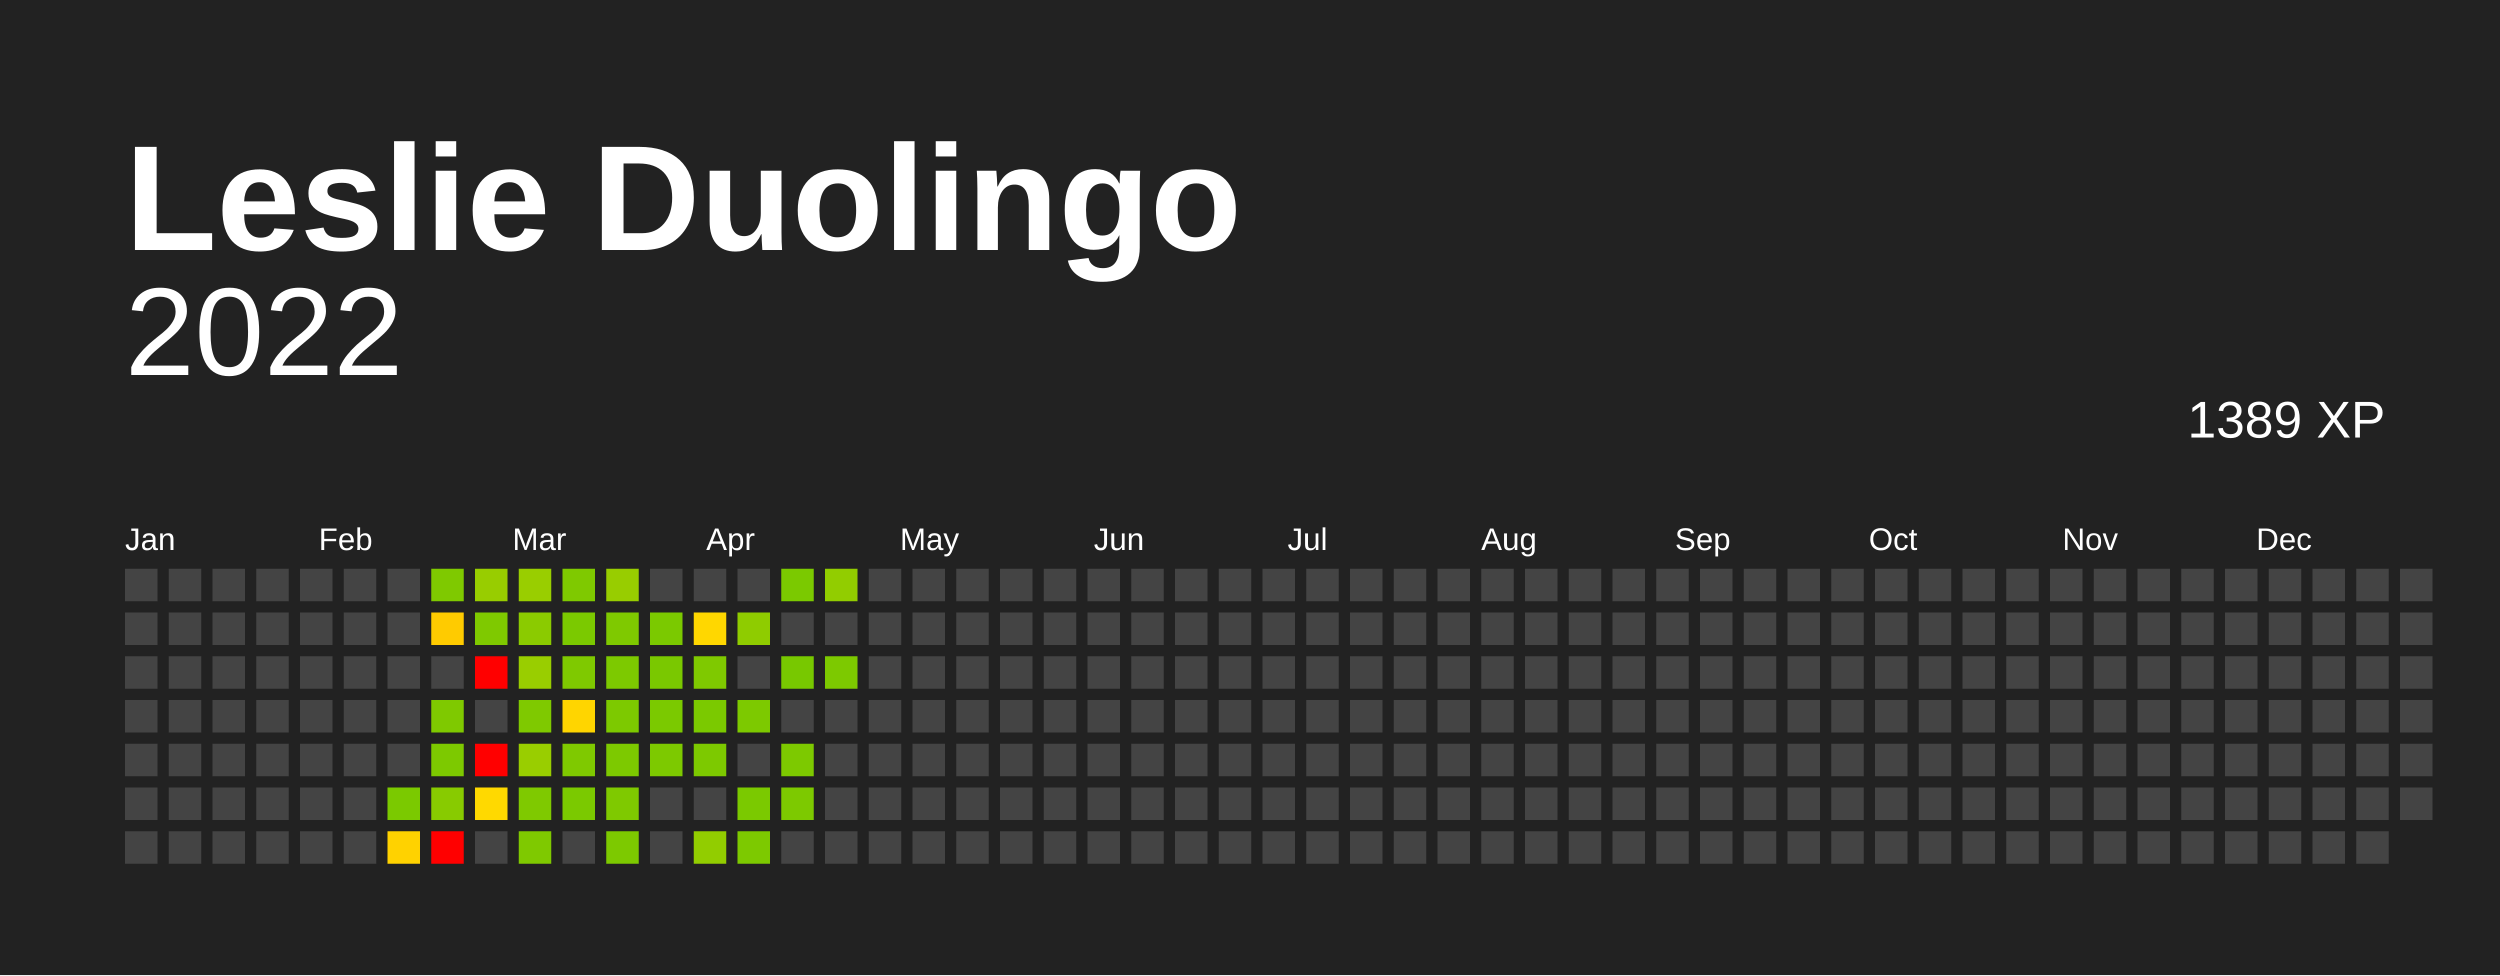
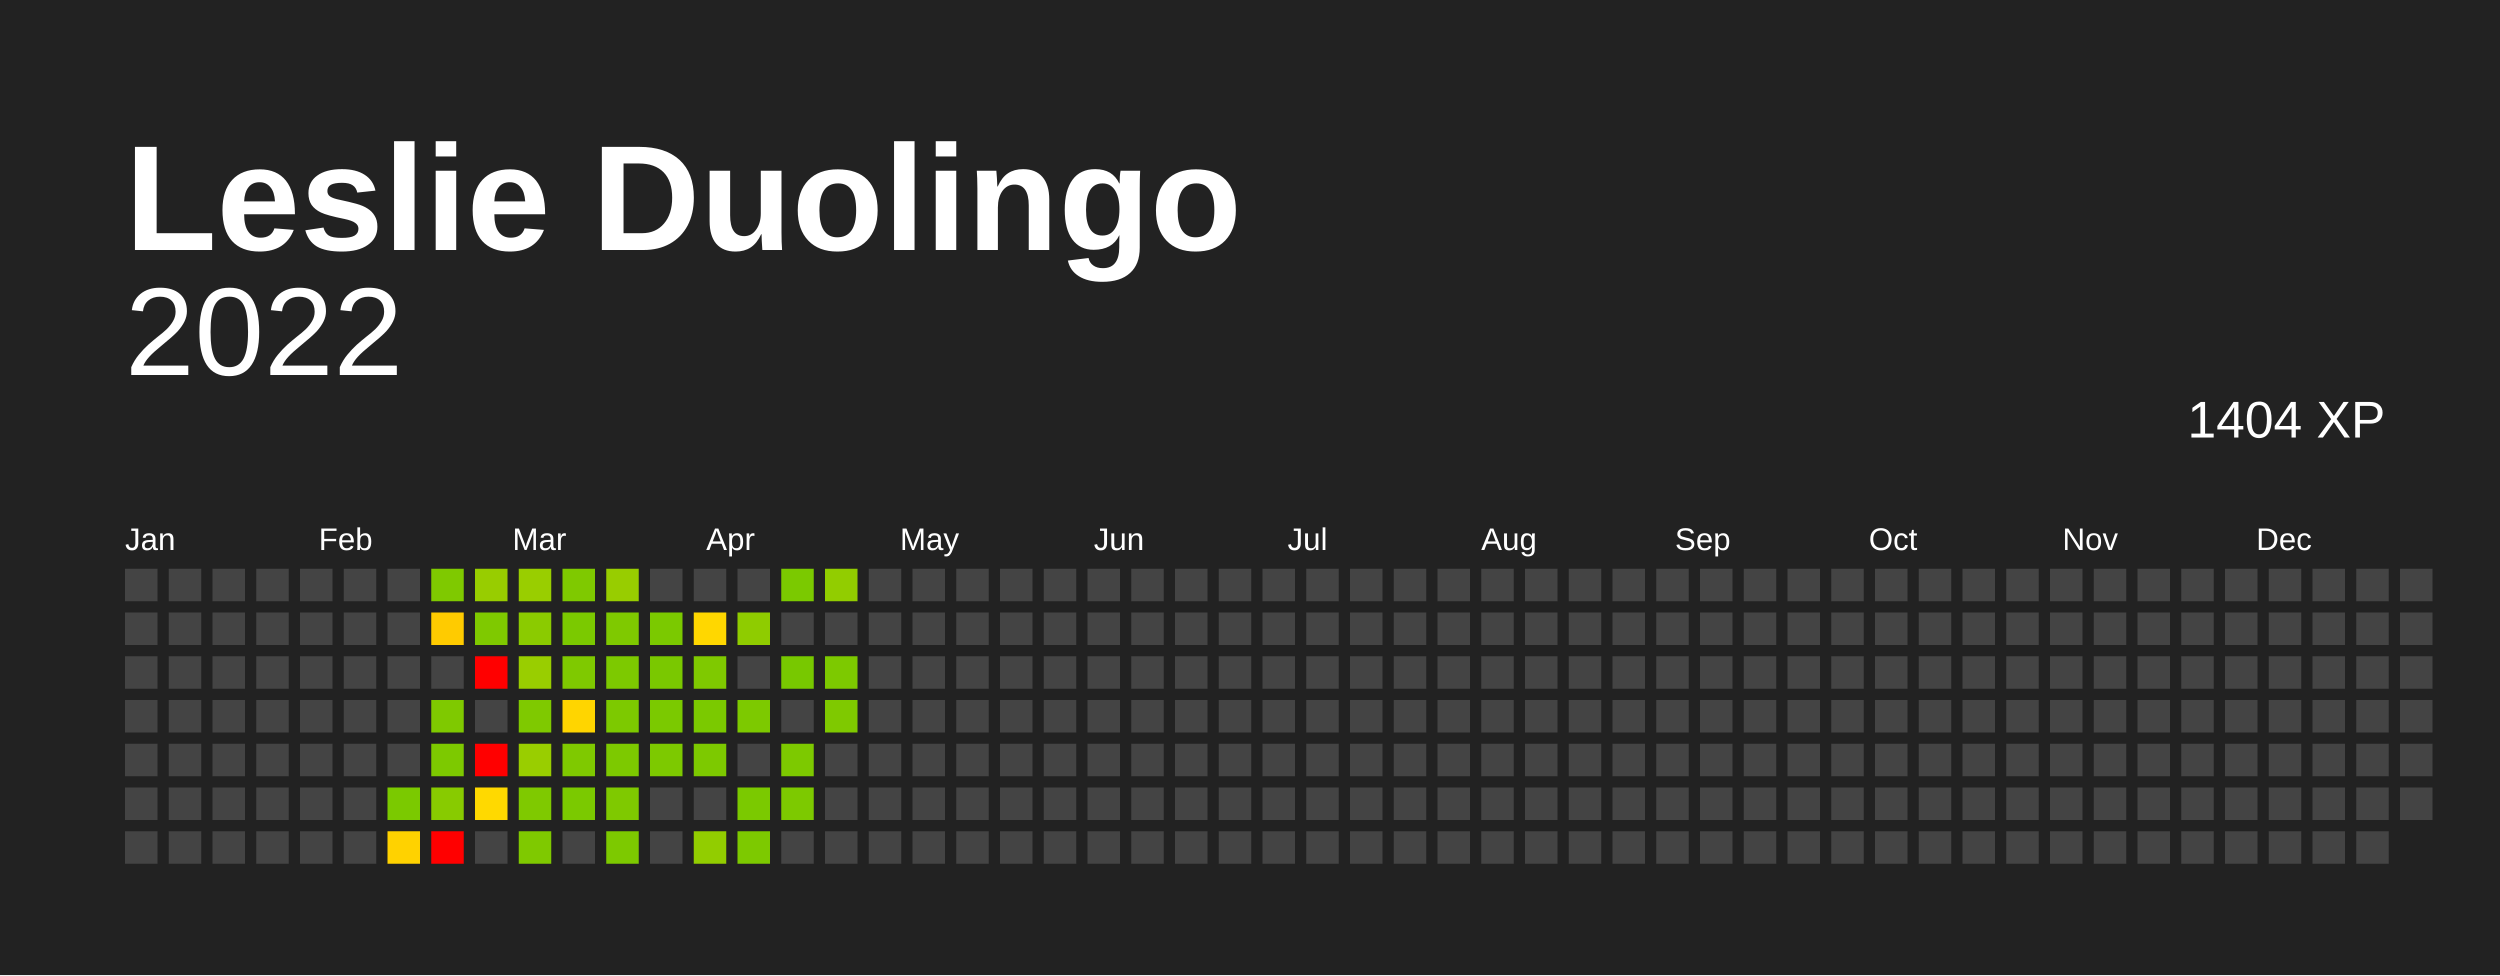
<svg xmlns="http://www.w3.org/2000/svg" baseProfile="full" height="78mm" version="1.1" viewBox="0,0,200,78" width="200mm">
  <defs />
  <rect fill="#222222" height="78" width="200" x="0" y="0" />
  <text fill="#FFFFFF" style="font-size:12px; font-family:Arial; font-weight:bold;" x="10" y="20">Leslie Duolingo</text>
  <text alignment-baseline="hanging" fill="#FFFFFF" style="font-size:10.0px; font-family:Arial;" x="10" y="30">2022</text>
-   <text alignment-baseline="hanging" fill="#FFFFFF" style="font-size:4.125px; font-family:Arial;" x="175" y="35">1389 XP</text>
+   <text alignment-baseline="hanging" fill="#FFFFFF" style="font-size:4.125px; font-family:Arial;" x="175" y="35">1404 XP</text>
  <text fill="#FFFFFF" style="font-size:2.5px; font-family:Arial" x="10.0" y="44">Jan</text>
  <text fill="#FFFFFF" style="font-size:2.5px; font-family:Arial" x="25.5" y="44">Feb</text>
  <text fill="#FFFFFF" style="font-size:2.5px; font-family:Arial" x="41.0" y="44">Mar</text>
  <text fill="#FFFFFF" style="font-size:2.5px; font-family:Arial" x="56.5" y="44">Apr</text>
  <text fill="#FFFFFF" style="font-size:2.5px; font-family:Arial" x="72.0" y="44">May</text>
  <text fill="#FFFFFF" style="font-size:2.5px; font-family:Arial" x="87.5" y="44">Jun</text>
  <text fill="#FFFFFF" style="font-size:2.5px; font-family:Arial" x="103.0" y="44">Jul</text>
  <text fill="#FFFFFF" style="font-size:2.5px; font-family:Arial" x="118.5" y="44">Aug</text>
  <text fill="#FFFFFF" style="font-size:2.5px; font-family:Arial" x="134.0" y="44">Sep</text>
  <text fill="#FFFFFF" style="font-size:2.5px; font-family:Arial" x="149.5" y="44">Oct</text>
  <text fill="#FFFFFF" style="font-size:2.5px; font-family:Arial" x="165.0" y="44">Nov</text>
  <text fill="#FFFFFF" style="font-size:2.5px; font-family:Arial" x="180.5" y="44">Dec</text>
  <rect fill="#444444" height="2.6" width="2.6" x="10.0" y="45.5" />
  <rect fill="#444444" height="2.6" width="2.6" x="10.0" y="49.0" />
  <rect fill="#444444" height="2.6" width="2.6" x="10.0" y="52.5" />
  <rect fill="#444444" height="2.6" width="2.6" x="10.0" y="56.0" />
  <rect fill="#444444" height="2.6" width="2.6" x="10.0" y="59.5" />
  <rect fill="#444444" height="2.6" width="2.6" x="10.0" y="63.0" />
  <rect fill="#444444" height="2.6" width="2.6" x="10.0" y="66.5" />
  <rect fill="#444444" height="2.6" width="2.6" x="13.5" y="45.5" />
  <rect fill="#444444" height="2.6" width="2.6" x="13.5" y="49.0" />
  <rect fill="#444444" height="2.6" width="2.6" x="13.5" y="52.5" />
  <rect fill="#444444" height="2.6" width="2.6" x="13.5" y="56.0" />
  <rect fill="#444444" height="2.6" width="2.6" x="13.5" y="59.5" />
  <rect fill="#444444" height="2.6" width="2.6" x="13.5" y="63.0" />
  <rect fill="#444444" height="2.6" width="2.6" x="13.5" y="66.5" />
  <rect fill="#444444" height="2.6" width="2.6" x="17.0" y="45.5" />
  <rect fill="#444444" height="2.6" width="2.6" x="17.0" y="49.0" />
  <rect fill="#444444" height="2.6" width="2.6" x="17.0" y="52.5" />
  <rect fill="#444444" height="2.6" width="2.6" x="17.0" y="56.0" />
  <rect fill="#444444" height="2.6" width="2.6" x="17.0" y="59.5" />
  <rect fill="#444444" height="2.6" width="2.6" x="17.0" y="63.0" />
  <rect fill="#444444" height="2.6" width="2.6" x="17.0" y="66.5" />
  <rect fill="#444444" height="2.6" width="2.6" x="20.5" y="45.5" />
  <rect fill="#444444" height="2.6" width="2.6" x="20.5" y="49.0" />
  <rect fill="#444444" height="2.6" width="2.6" x="20.5" y="52.5" />
  <rect fill="#444444" height="2.6" width="2.6" x="20.5" y="56.0" />
  <rect fill="#444444" height="2.6" width="2.6" x="20.5" y="59.5" />
  <rect fill="#444444" height="2.6" width="2.6" x="20.5" y="63.0" />
  <rect fill="#444444" height="2.6" width="2.6" x="20.5" y="66.5" />
  <rect fill="#444444" height="2.6" width="2.6" x="24.0" y="45.5" />
  <rect fill="#444444" height="2.6" width="2.6" x="24.0" y="49.0" />
  <rect fill="#444444" height="2.6" width="2.6" x="24.0" y="52.5" />
  <rect fill="#444444" height="2.6" width="2.6" x="24.0" y="56.0" />
  <rect fill="#444444" height="2.6" width="2.6" x="24.0" y="59.5" />
  <rect fill="#444444" height="2.6" width="2.6" x="24.0" y="63.0" />
  <rect fill="#444444" height="2.6" width="2.6" x="24.0" y="66.5" />
  <rect fill="#444444" height="2.6" width="2.6" x="27.5" y="45.5" />
  <rect fill="#444444" height="2.6" width="2.6" x="27.5" y="49.0" />
  <rect fill="#444444" height="2.6" width="2.6" x="27.5" y="52.5" />
  <rect fill="#444444" height="2.6" width="2.6" x="27.5" y="56.0" />
  <rect fill="#444444" height="2.6" width="2.6" x="27.5" y="59.5" />
  <rect fill="#444444" height="2.6" width="2.6" x="27.5" y="63.0" />
  <rect fill="#444444" height="2.6" width="2.6" x="27.5" y="66.5" />
  <rect fill="#444444" height="2.6" width="2.6" x="31.0" y="45.5" />
  <rect fill="#444444" height="2.6" width="2.6" x="31.0" y="49.0" />
  <rect fill="#444444" height="2.6" width="2.6" x="31.0" y="52.5" />
  <rect fill="#444444" height="2.6" width="2.6" x="31.0" y="56.0" />
  <rect fill="#444444" height="2.6" width="2.6" x="31.0" y="59.5" />
  <rect fill="#7bc900" height="2.6" width="2.6" x="31.0" y="63.0" />
  <rect fill="#ffd200" height="2.6" width="2.6" x="31.0" y="66.5" />
  <rect fill="#7fc900" height="2.6" width="2.6" x="34.5" y="45.5" />
  <rect fill="#ffcb00" height="2.6" width="2.6" x="34.5" y="49.0" />
  <rect fill="#444444" height="2.6" width="2.6" x="34.5" y="52.5" />
  <rect fill="#7fc900" height="2.6" width="2.6" x="34.5" y="56.0" />
  <rect fill="#7dc900" height="2.6" width="2.6" x="34.5" y="59.5" />
  <rect fill="#88cb00" height="2.6" width="2.6" x="34.5" y="63.0" />
  <rect fill="red" height="2.6" width="2.6" x="34.5" y="66.5" />
  <rect fill="#98cd00" height="2.6" width="2.6" x="38.0" y="45.5" />
  <rect fill="#7fc900" height="2.6" width="2.6" x="38.0" y="49.0" />
  <rect fill="red" height="2.6" width="2.6" x="38.0" y="52.5" />
  <rect fill="#444444" height="2.6" width="2.6" x="38.0" y="56.0" />
  <rect fill="red" height="2.6" width="2.6" x="38.0" y="59.5" />
  <rect fill="#ffd900" height="2.6" width="2.6" x="38.0" y="63.0" />
  <rect fill="#444444" height="2.6" width="2.6" x="38.0" y="66.5" />
  <rect fill="#99ce00" height="2.6" width="2.6" x="41.5" y="45.5" />
  <rect fill="#8bcb00" height="2.6" width="2.6" x="41.5" y="49.0" />
  <rect fill="#99ce00" height="2.6" width="2.6" x="41.5" y="52.5" />
  <rect fill="#7fc900" height="2.6" width="2.6" x="41.5" y="56.0" />
  <rect fill="#99ce00" height="2.6" width="2.6" x="41.5" y="59.5" />
  <rect fill="#7fc900" height="2.6" width="2.6" x="41.5" y="63.0" />
  <rect fill="#7fc900" height="2.6" width="2.6" x="41.5" y="66.5" />
  <rect fill="#7fc900" height="2.6" width="2.6" x="45.0" y="45.5" />
  <rect fill="#7bc900" height="2.6" width="2.6" x="45.0" y="49.0" />
  <rect fill="#7fc900" height="2.6" width="2.6" x="45.0" y="52.5" />
  <rect fill="#ffd500" height="2.6" width="2.6" x="45.0" y="56.0" />
  <rect fill="#7fc900" height="2.6" width="2.6" x="45.0" y="59.5" />
  <rect fill="#7bc900" height="2.6" width="2.6" x="45.0" y="63.0" />
  <rect fill="#444444" height="2.6" width="2.6" x="45.0" y="66.5" />
  <rect fill="#98cd00" height="2.6" width="2.6" x="48.5" y="45.5" />
  <rect fill="#7fc900" height="2.6" width="2.6" x="48.5" y="49.0" />
  <rect fill="#7dc900" height="2.6" width="2.6" x="48.5" y="52.5" />
  <rect fill="#7dc900" height="2.6" width="2.6" x="48.5" y="56.0" />
  <rect fill="#7dc900" height="2.6" width="2.6" x="48.5" y="59.5" />
  <rect fill="#7fc900" height="2.6" width="2.6" x="48.5" y="63.0" />
  <rect fill="#7dc900" height="2.6" width="2.6" x="48.5" y="66.5" />
  <rect fill="#444444" height="2.6" width="2.6" x="52.0" y="45.5" />
  <rect fill="#7bc900" height="2.6" width="2.6" x="52.0" y="49.0" />
  <rect fill="#7ac800" height="2.6" width="2.6" x="52.0" y="52.5" />
  <rect fill="#7bc900" height="2.6" width="2.6" x="52.0" y="56.0" />
  <rect fill="#7dc900" height="2.6" width="2.6" x="52.0" y="59.5" />
  <rect fill="#444444" height="2.6" width="2.6" x="52.0" y="63.0" />
  <rect fill="#444444" height="2.6" width="2.6" x="52.0" y="66.5" />
  <rect fill="#444444" height="2.6" width="2.6" x="55.5" y="45.5" />
  <rect fill="#ffd700" height="2.6" width="2.6" x="55.5" y="49.0" />
  <rect fill="#7fc900" height="2.6" width="2.6" x="55.5" y="52.5" />
  <rect fill="#7bc900" height="2.6" width="2.6" x="55.5" y="56.0" />
  <rect fill="#7dc900" height="2.6" width="2.6" x="55.5" y="59.5" />
  <rect fill="#444444" height="2.6" width="2.6" x="55.5" y="63.0" />
  <rect fill="#92cd00" height="2.6" width="2.6" x="55.5" y="66.5" />
  <rect fill="#444444" height="2.6" width="2.6" x="59.0" y="45.5" />
  <rect fill="#8fcc00" height="2.6" width="2.6" x="59.0" y="49.0" />
  <rect fill="#444444" height="2.6" width="2.6" x="59.0" y="52.5" />
  <rect fill="#7dc900" height="2.6" width="2.6" x="59.0" y="56.0" />
  <rect fill="#444444" height="2.6" width="2.6" x="59.0" y="59.5" />
  <rect fill="#7bc900" height="2.6" width="2.6" x="59.0" y="63.0" />
  <rect fill="#7dc900" height="2.6" width="2.6" x="59.0" y="66.5" />
  <rect fill="#7bc900" height="2.6" width="2.6" x="62.5" y="45.5" />
  <rect fill="#444444" height="2.6" width="2.6" x="62.5" y="49.0" />
  <rect fill="#78c800" height="2.6" width="2.6" x="62.5" y="52.5" />
  <rect fill="#444444" height="2.6" width="2.6" x="62.5" y="56.0" />
  <rect fill="#7dc900" height="2.6" width="2.6" x="62.5" y="59.5" />
  <rect fill="#7dc900" height="2.6" width="2.6" x="62.5" y="63.0" />
  <rect fill="#444444" height="2.6" width="2.6" x="62.5" y="66.5" />
  <rect fill="#92cd00" height="2.6" width="2.6" x="66.0" y="45.5" />
  <rect fill="#444444" height="2.6" width="2.6" x="66.0" y="49.0" />
  <rect fill="#7dc900" height="2.6" width="2.6" x="66.0" y="52.5" />
-   <rect fill="#444444" height="2.6" width="2.6" x="66.0" y="56.0" />
+   <rect fill="#7fc900" height="2.6" width="2.6" x="66.0" y="56.0" />
  <rect fill="#444444" height="2.6" width="2.6" x="66.0" y="59.5" />
  <rect fill="#444444" height="2.6" width="2.6" x="66.0" y="63.0" />
  <rect fill="#444444" height="2.6" width="2.6" x="66.0" y="66.5" />
  <rect fill="#444444" height="2.6" width="2.6" x="69.5" y="45.5" />
  <rect fill="#444444" height="2.6" width="2.6" x="69.5" y="49.0" />
  <rect fill="#444444" height="2.6" width="2.6" x="69.5" y="52.5" />
  <rect fill="#444444" height="2.6" width="2.6" x="69.5" y="56.0" />
  <rect fill="#444444" height="2.6" width="2.6" x="69.5" y="59.5" />
  <rect fill="#444444" height="2.6" width="2.6" x="69.5" y="63.0" />
  <rect fill="#444444" height="2.6" width="2.6" x="69.5" y="66.5" />
  <rect fill="#444444" height="2.6" width="2.6" x="73.0" y="45.5" />
  <rect fill="#444444" height="2.6" width="2.6" x="73.0" y="49.0" />
  <rect fill="#444444" height="2.6" width="2.6" x="73.0" y="52.5" />
  <rect fill="#444444" height="2.6" width="2.6" x="73.0" y="56.0" />
  <rect fill="#444444" height="2.6" width="2.6" x="73.0" y="59.5" />
  <rect fill="#444444" height="2.6" width="2.6" x="73.0" y="63.0" />
  <rect fill="#444444" height="2.6" width="2.6" x="73.0" y="66.5" />
  <rect fill="#444444" height="2.6" width="2.6" x="76.5" y="45.5" />
  <rect fill="#444444" height="2.6" width="2.6" x="76.5" y="49.0" />
  <rect fill="#444444" height="2.6" width="2.6" x="76.5" y="52.5" />
  <rect fill="#444444" height="2.6" width="2.6" x="76.5" y="56.0" />
  <rect fill="#444444" height="2.6" width="2.6" x="76.5" y="59.5" />
  <rect fill="#444444" height="2.6" width="2.6" x="76.5" y="63.0" />
  <rect fill="#444444" height="2.6" width="2.6" x="76.5" y="66.5" />
  <rect fill="#444444" height="2.6" width="2.6" x="80.0" y="45.5" />
  <rect fill="#444444" height="2.6" width="2.6" x="80.0" y="49.0" />
  <rect fill="#444444" height="2.6" width="2.6" x="80.0" y="52.5" />
  <rect fill="#444444" height="2.6" width="2.6" x="80.0" y="56.0" />
  <rect fill="#444444" height="2.6" width="2.6" x="80.0" y="59.5" />
  <rect fill="#444444" height="2.6" width="2.6" x="80.0" y="63.0" />
  <rect fill="#444444" height="2.6" width="2.6" x="80.0" y="66.5" />
  <rect fill="#444444" height="2.6" width="2.6" x="83.5" y="45.5" />
  <rect fill="#444444" height="2.6" width="2.6" x="83.5" y="49.0" />
  <rect fill="#444444" height="2.6" width="2.6" x="83.5" y="52.5" />
  <rect fill="#444444" height="2.6" width="2.6" x="83.5" y="56.0" />
  <rect fill="#444444" height="2.6" width="2.6" x="83.5" y="59.5" />
  <rect fill="#444444" height="2.6" width="2.6" x="83.5" y="63.0" />
  <rect fill="#444444" height="2.6" width="2.6" x="83.5" y="66.5" />
  <rect fill="#444444" height="2.6" width="2.6" x="87.0" y="45.5" />
  <rect fill="#444444" height="2.6" width="2.6" x="87.0" y="49.0" />
  <rect fill="#444444" height="2.6" width="2.6" x="87.0" y="52.5" />
  <rect fill="#444444" height="2.6" width="2.6" x="87.0" y="56.0" />
  <rect fill="#444444" height="2.6" width="2.6" x="87.0" y="59.5" />
  <rect fill="#444444" height="2.6" width="2.6" x="87.0" y="63.0" />
  <rect fill="#444444" height="2.6" width="2.6" x="87.0" y="66.5" />
  <rect fill="#444444" height="2.6" width="2.6" x="90.5" y="45.5" />
  <rect fill="#444444" height="2.6" width="2.6" x="90.5" y="49.0" />
  <rect fill="#444444" height="2.6" width="2.6" x="90.5" y="52.5" />
  <rect fill="#444444" height="2.6" width="2.6" x="90.5" y="56.0" />
  <rect fill="#444444" height="2.6" width="2.6" x="90.5" y="59.5" />
  <rect fill="#444444" height="2.6" width="2.6" x="90.5" y="63.0" />
  <rect fill="#444444" height="2.6" width="2.6" x="90.5" y="66.5" />
  <rect fill="#444444" height="2.6" width="2.6" x="94.0" y="45.5" />
  <rect fill="#444444" height="2.6" width="2.6" x="94.0" y="49.0" />
  <rect fill="#444444" height="2.6" width="2.6" x="94.0" y="52.5" />
  <rect fill="#444444" height="2.6" width="2.6" x="94.0" y="56.0" />
  <rect fill="#444444" height="2.6" width="2.6" x="94.0" y="59.5" />
  <rect fill="#444444" height="2.6" width="2.6" x="94.0" y="63.0" />
  <rect fill="#444444" height="2.6" width="2.6" x="94.0" y="66.5" />
  <rect fill="#444444" height="2.6" width="2.6" x="97.5" y="45.5" />
  <rect fill="#444444" height="2.6" width="2.6" x="97.5" y="49.0" />
  <rect fill="#444444" height="2.6" width="2.6" x="97.5" y="52.5" />
  <rect fill="#444444" height="2.6" width="2.6" x="97.5" y="56.0" />
  <rect fill="#444444" height="2.6" width="2.6" x="97.5" y="59.5" />
  <rect fill="#444444" height="2.6" width="2.6" x="97.5" y="63.0" />
  <rect fill="#444444" height="2.6" width="2.6" x="97.5" y="66.5" />
  <rect fill="#444444" height="2.6" width="2.6" x="101.0" y="45.5" />
  <rect fill="#444444" height="2.6" width="2.6" x="101.0" y="49.0" />
  <rect fill="#444444" height="2.6" width="2.6" x="101.0" y="52.5" />
  <rect fill="#444444" height="2.6" width="2.6" x="101.0" y="56.0" />
  <rect fill="#444444" height="2.6" width="2.6" x="101.0" y="59.5" />
  <rect fill="#444444" height="2.6" width="2.6" x="101.0" y="63.0" />
  <rect fill="#444444" height="2.6" width="2.6" x="101.0" y="66.5" />
  <rect fill="#444444" height="2.6" width="2.6" x="104.5" y="45.5" />
  <rect fill="#444444" height="2.6" width="2.6" x="104.5" y="49.0" />
  <rect fill="#444444" height="2.6" width="2.6" x="104.5" y="52.5" />
  <rect fill="#444444" height="2.6" width="2.6" x="104.5" y="56.0" />
  <rect fill="#444444" height="2.6" width="2.6" x="104.5" y="59.5" />
  <rect fill="#444444" height="2.6" width="2.6" x="104.5" y="63.0" />
  <rect fill="#444444" height="2.6" width="2.6" x="104.5" y="66.5" />
  <rect fill="#444444" height="2.6" width="2.6" x="108.0" y="45.5" />
  <rect fill="#444444" height="2.6" width="2.6" x="108.0" y="49.0" />
  <rect fill="#444444" height="2.6" width="2.6" x="108.0" y="52.5" />
  <rect fill="#444444" height="2.6" width="2.6" x="108.0" y="56.0" />
  <rect fill="#444444" height="2.6" width="2.6" x="108.0" y="59.5" />
  <rect fill="#444444" height="2.6" width="2.6" x="108.0" y="63.0" />
  <rect fill="#444444" height="2.6" width="2.6" x="108.0" y="66.5" />
  <rect fill="#444444" height="2.6" width="2.6" x="111.5" y="45.5" />
  <rect fill="#444444" height="2.6" width="2.6" x="111.5" y="49.0" />
  <rect fill="#444444" height="2.6" width="2.6" x="111.5" y="52.5" />
  <rect fill="#444444" height="2.6" width="2.6" x="111.5" y="56.0" />
  <rect fill="#444444" height="2.6" width="2.6" x="111.5" y="59.5" />
  <rect fill="#444444" height="2.6" width="2.6" x="111.5" y="63.0" />
  <rect fill="#444444" height="2.6" width="2.6" x="111.5" y="66.5" />
  <rect fill="#444444" height="2.6" width="2.6" x="115.0" y="45.5" />
  <rect fill="#444444" height="2.6" width="2.6" x="115.0" y="49.0" />
  <rect fill="#444444" height="2.6" width="2.6" x="115.0" y="52.5" />
  <rect fill="#444444" height="2.6" width="2.6" x="115.0" y="56.0" />
  <rect fill="#444444" height="2.6" width="2.6" x="115.0" y="59.5" />
  <rect fill="#444444" height="2.6" width="2.6" x="115.0" y="63.0" />
  <rect fill="#444444" height="2.6" width="2.6" x="115.0" y="66.5" />
  <rect fill="#444444" height="2.6" width="2.6" x="118.5" y="45.5" />
  <rect fill="#444444" height="2.6" width="2.6" x="118.5" y="49.0" />
  <rect fill="#444444" height="2.6" width="2.6" x="118.5" y="52.5" />
  <rect fill="#444444" height="2.6" width="2.6" x="118.5" y="56.0" />
  <rect fill="#444444" height="2.6" width="2.6" x="118.5" y="59.5" />
  <rect fill="#444444" height="2.6" width="2.6" x="118.5" y="63.0" />
  <rect fill="#444444" height="2.6" width="2.6" x="118.5" y="66.5" />
  <rect fill="#444444" height="2.6" width="2.6" x="122.0" y="45.5" />
  <rect fill="#444444" height="2.6" width="2.6" x="122.0" y="49.0" />
  <rect fill="#444444" height="2.6" width="2.6" x="122.0" y="52.5" />
  <rect fill="#444444" height="2.6" width="2.6" x="122.0" y="56.0" />
  <rect fill="#444444" height="2.6" width="2.6" x="122.0" y="59.5" />
  <rect fill="#444444" height="2.6" width="2.6" x="122.0" y="63.0" />
  <rect fill="#444444" height="2.6" width="2.6" x="122.0" y="66.5" />
  <rect fill="#444444" height="2.6" width="2.6" x="125.5" y="45.5" />
  <rect fill="#444444" height="2.6" width="2.6" x="125.5" y="49.0" />
  <rect fill="#444444" height="2.6" width="2.6" x="125.5" y="52.5" />
  <rect fill="#444444" height="2.6" width="2.6" x="125.5" y="56.0" />
  <rect fill="#444444" height="2.6" width="2.6" x="125.5" y="59.5" />
  <rect fill="#444444" height="2.6" width="2.6" x="125.5" y="63.0" />
  <rect fill="#444444" height="2.6" width="2.6" x="125.5" y="66.5" />
  <rect fill="#444444" height="2.6" width="2.6" x="129.0" y="45.5" />
  <rect fill="#444444" height="2.6" width="2.6" x="129.0" y="49.0" />
  <rect fill="#444444" height="2.6" width="2.6" x="129.0" y="52.5" />
  <rect fill="#444444" height="2.6" width="2.6" x="129.0" y="56.0" />
  <rect fill="#444444" height="2.6" width="2.6" x="129.0" y="59.5" />
  <rect fill="#444444" height="2.6" width="2.6" x="129.0" y="63.0" />
  <rect fill="#444444" height="2.6" width="2.6" x="129.0" y="66.5" />
  <rect fill="#444444" height="2.6" width="2.6" x="132.5" y="45.5" />
  <rect fill="#444444" height="2.6" width="2.6" x="132.5" y="49.0" />
  <rect fill="#444444" height="2.6" width="2.6" x="132.5" y="52.5" />
  <rect fill="#444444" height="2.6" width="2.6" x="132.5" y="56.0" />
  <rect fill="#444444" height="2.6" width="2.6" x="132.5" y="59.5" />
  <rect fill="#444444" height="2.6" width="2.6" x="132.5" y="63.0" />
  <rect fill="#444444" height="2.6" width="2.6" x="132.5" y="66.5" />
  <rect fill="#444444" height="2.6" width="2.6" x="136.0" y="45.5" />
  <rect fill="#444444" height="2.6" width="2.6" x="136.0" y="49.0" />
  <rect fill="#444444" height="2.6" width="2.6" x="136.0" y="52.5" />
  <rect fill="#444444" height="2.6" width="2.6" x="136.0" y="56.0" />
  <rect fill="#444444" height="2.6" width="2.6" x="136.0" y="59.5" />
  <rect fill="#444444" height="2.6" width="2.6" x="136.0" y="63.0" />
  <rect fill="#444444" height="2.6" width="2.6" x="136.0" y="66.5" />
  <rect fill="#444444" height="2.6" width="2.6" x="139.5" y="45.5" />
  <rect fill="#444444" height="2.6" width="2.6" x="139.5" y="49.0" />
  <rect fill="#444444" height="2.6" width="2.6" x="139.5" y="52.5" />
  <rect fill="#444444" height="2.6" width="2.6" x="139.5" y="56.0" />
  <rect fill="#444444" height="2.6" width="2.6" x="139.5" y="59.5" />
  <rect fill="#444444" height="2.6" width="2.6" x="139.5" y="63.0" />
  <rect fill="#444444" height="2.6" width="2.6" x="139.5" y="66.5" />
  <rect fill="#444444" height="2.6" width="2.6" x="143.0" y="45.5" />
  <rect fill="#444444" height="2.6" width="2.6" x="143.0" y="49.0" />
  <rect fill="#444444" height="2.6" width="2.6" x="143.0" y="52.5" />
  <rect fill="#444444" height="2.6" width="2.6" x="143.0" y="56.0" />
  <rect fill="#444444" height="2.6" width="2.6" x="143.0" y="59.5" />
  <rect fill="#444444" height="2.6" width="2.6" x="143.0" y="63.0" />
  <rect fill="#444444" height="2.6" width="2.6" x="143.0" y="66.5" />
  <rect fill="#444444" height="2.6" width="2.6" x="146.5" y="45.5" />
  <rect fill="#444444" height="2.6" width="2.6" x="146.5" y="49.0" />
  <rect fill="#444444" height="2.6" width="2.6" x="146.5" y="52.5" />
  <rect fill="#444444" height="2.6" width="2.6" x="146.5" y="56.0" />
  <rect fill="#444444" height="2.6" width="2.6" x="146.5" y="59.5" />
  <rect fill="#444444" height="2.6" width="2.6" x="146.5" y="63.0" />
  <rect fill="#444444" height="2.6" width="2.6" x="146.5" y="66.5" />
  <rect fill="#444444" height="2.6" width="2.6" x="150.0" y="45.5" />
  <rect fill="#444444" height="2.6" width="2.6" x="150.0" y="49.0" />
  <rect fill="#444444" height="2.6" width="2.6" x="150.0" y="52.5" />
  <rect fill="#444444" height="2.6" width="2.6" x="150.0" y="56.0" />
  <rect fill="#444444" height="2.6" width="2.6" x="150.0" y="59.5" />
  <rect fill="#444444" height="2.6" width="2.6" x="150.0" y="63.0" />
  <rect fill="#444444" height="2.6" width="2.6" x="150.0" y="66.5" />
  <rect fill="#444444" height="2.6" width="2.6" x="153.5" y="45.5" />
  <rect fill="#444444" height="2.6" width="2.6" x="153.5" y="49.0" />
  <rect fill="#444444" height="2.6" width="2.6" x="153.5" y="52.5" />
  <rect fill="#444444" height="2.6" width="2.6" x="153.5" y="56.0" />
  <rect fill="#444444" height="2.6" width="2.6" x="153.5" y="59.5" />
  <rect fill="#444444" height="2.6" width="2.6" x="153.5" y="63.0" />
  <rect fill="#444444" height="2.6" width="2.6" x="153.5" y="66.5" />
  <rect fill="#444444" height="2.6" width="2.6" x="157.0" y="45.5" />
  <rect fill="#444444" height="2.6" width="2.6" x="157.0" y="49.0" />
  <rect fill="#444444" height="2.6" width="2.6" x="157.0" y="52.5" />
  <rect fill="#444444" height="2.6" width="2.6" x="157.0" y="56.0" />
  <rect fill="#444444" height="2.6" width="2.6" x="157.0" y="59.5" />
  <rect fill="#444444" height="2.6" width="2.6" x="157.0" y="63.0" />
  <rect fill="#444444" height="2.6" width="2.6" x="157.0" y="66.5" />
  <rect fill="#444444" height="2.6" width="2.6" x="160.5" y="45.5" />
  <rect fill="#444444" height="2.6" width="2.6" x="160.5" y="49.0" />
  <rect fill="#444444" height="2.6" width="2.6" x="160.5" y="52.5" />
  <rect fill="#444444" height="2.6" width="2.6" x="160.5" y="56.0" />
  <rect fill="#444444" height="2.6" width="2.6" x="160.5" y="59.5" />
  <rect fill="#444444" height="2.6" width="2.6" x="160.5" y="63.0" />
  <rect fill="#444444" height="2.6" width="2.6" x="160.5" y="66.5" />
  <rect fill="#444444" height="2.6" width="2.6" x="164.0" y="45.5" />
  <rect fill="#444444" height="2.6" width="2.6" x="164.0" y="49.0" />
  <rect fill="#444444" height="2.6" width="2.6" x="164.0" y="52.5" />
  <rect fill="#444444" height="2.6" width="2.6" x="164.0" y="56.0" />
  <rect fill="#444444" height="2.6" width="2.6" x="164.0" y="59.5" />
  <rect fill="#444444" height="2.6" width="2.6" x="164.0" y="63.0" />
  <rect fill="#444444" height="2.6" width="2.6" x="164.0" y="66.5" />
  <rect fill="#444444" height="2.6" width="2.6" x="167.5" y="45.5" />
  <rect fill="#444444" height="2.6" width="2.6" x="167.5" y="49.0" />
  <rect fill="#444444" height="2.6" width="2.6" x="167.5" y="52.5" />
  <rect fill="#444444" height="2.6" width="2.6" x="167.5" y="56.0" />
  <rect fill="#444444" height="2.6" width="2.6" x="167.5" y="59.5" />
  <rect fill="#444444" height="2.6" width="2.6" x="167.5" y="63.0" />
  <rect fill="#444444" height="2.6" width="2.6" x="167.5" y="66.5" />
  <rect fill="#444444" height="2.6" width="2.6" x="171.0" y="45.5" />
  <rect fill="#444444" height="2.6" width="2.6" x="171.0" y="49.0" />
  <rect fill="#444444" height="2.6" width="2.6" x="171.0" y="52.5" />
  <rect fill="#444444" height="2.6" width="2.6" x="171.0" y="56.0" />
  <rect fill="#444444" height="2.6" width="2.6" x="171.0" y="59.5" />
  <rect fill="#444444" height="2.6" width="2.6" x="171.0" y="63.0" />
  <rect fill="#444444" height="2.6" width="2.6" x="171.0" y="66.5" />
  <rect fill="#444444" height="2.6" width="2.6" x="174.5" y="45.5" />
  <rect fill="#444444" height="2.6" width="2.6" x="174.5" y="49.0" />
  <rect fill="#444444" height="2.6" width="2.6" x="174.5" y="52.5" />
  <rect fill="#444444" height="2.6" width="2.6" x="174.5" y="56.0" />
  <rect fill="#444444" height="2.6" width="2.6" x="174.5" y="59.5" />
  <rect fill="#444444" height="2.6" width="2.6" x="174.5" y="63.0" />
  <rect fill="#444444" height="2.6" width="2.6" x="174.5" y="66.5" />
  <rect fill="#444444" height="2.6" width="2.6" x="178.0" y="45.5" />
  <rect fill="#444444" height="2.6" width="2.6" x="178.0" y="49.0" />
  <rect fill="#444444" height="2.6" width="2.6" x="178.0" y="52.5" />
  <rect fill="#444444" height="2.6" width="2.6" x="178.0" y="56.0" />
  <rect fill="#444444" height="2.6" width="2.6" x="178.0" y="59.5" />
  <rect fill="#444444" height="2.6" width="2.6" x="178.0" y="63.0" />
  <rect fill="#444444" height="2.6" width="2.6" x="178.0" y="66.5" />
  <rect fill="#444444" height="2.6" width="2.6" x="181.5" y="45.5" />
  <rect fill="#444444" height="2.6" width="2.6" x="181.5" y="49.0" />
  <rect fill="#444444" height="2.6" width="2.6" x="181.5" y="52.5" />
  <rect fill="#444444" height="2.6" width="2.6" x="181.5" y="56.0" />
  <rect fill="#444444" height="2.6" width="2.6" x="181.5" y="59.5" />
  <rect fill="#444444" height="2.6" width="2.6" x="181.5" y="63.0" />
  <rect fill="#444444" height="2.6" width="2.6" x="181.5" y="66.5" />
  <rect fill="#444444" height="2.6" width="2.6" x="185.0" y="45.5" />
  <rect fill="#444444" height="2.6" width="2.6" x="185.0" y="49.0" />
  <rect fill="#444444" height="2.6" width="2.6" x="185.0" y="52.5" />
  <rect fill="#444444" height="2.6" width="2.6" x="185.0" y="56.0" />
  <rect fill="#444444" height="2.6" width="2.6" x="185.0" y="59.5" />
  <rect fill="#444444" height="2.6" width="2.6" x="185.0" y="63.0" />
  <rect fill="#444444" height="2.6" width="2.6" x="185.0" y="66.5" />
  <rect fill="#444444" height="2.6" width="2.6" x="188.5" y="45.5" />
  <rect fill="#444444" height="2.6" width="2.6" x="188.5" y="49.0" />
  <rect fill="#444444" height="2.6" width="2.6" x="188.5" y="52.5" />
  <rect fill="#444444" height="2.6" width="2.6" x="188.5" y="56.0" />
  <rect fill="#444444" height="2.6" width="2.6" x="188.5" y="59.5" />
  <rect fill="#444444" height="2.6" width="2.6" x="188.5" y="63.0" />
  <rect fill="#444444" height="2.6" width="2.6" x="188.5" y="66.5" />
  <rect fill="#444444" height="2.6" width="2.6" x="192.0" y="45.5" />
  <rect fill="#444444" height="2.6" width="2.6" x="192.0" y="49.0" />
  <rect fill="#444444" height="2.6" width="2.6" x="192.0" y="52.5" />
  <rect fill="#444444" height="2.6" width="2.6" x="192.0" y="56.0" />
  <rect fill="#444444" height="2.6" width="2.6" x="192.0" y="59.5" />
  <rect fill="#444444" height="2.6" width="2.6" x="192.0" y="63.0" />
</svg>
